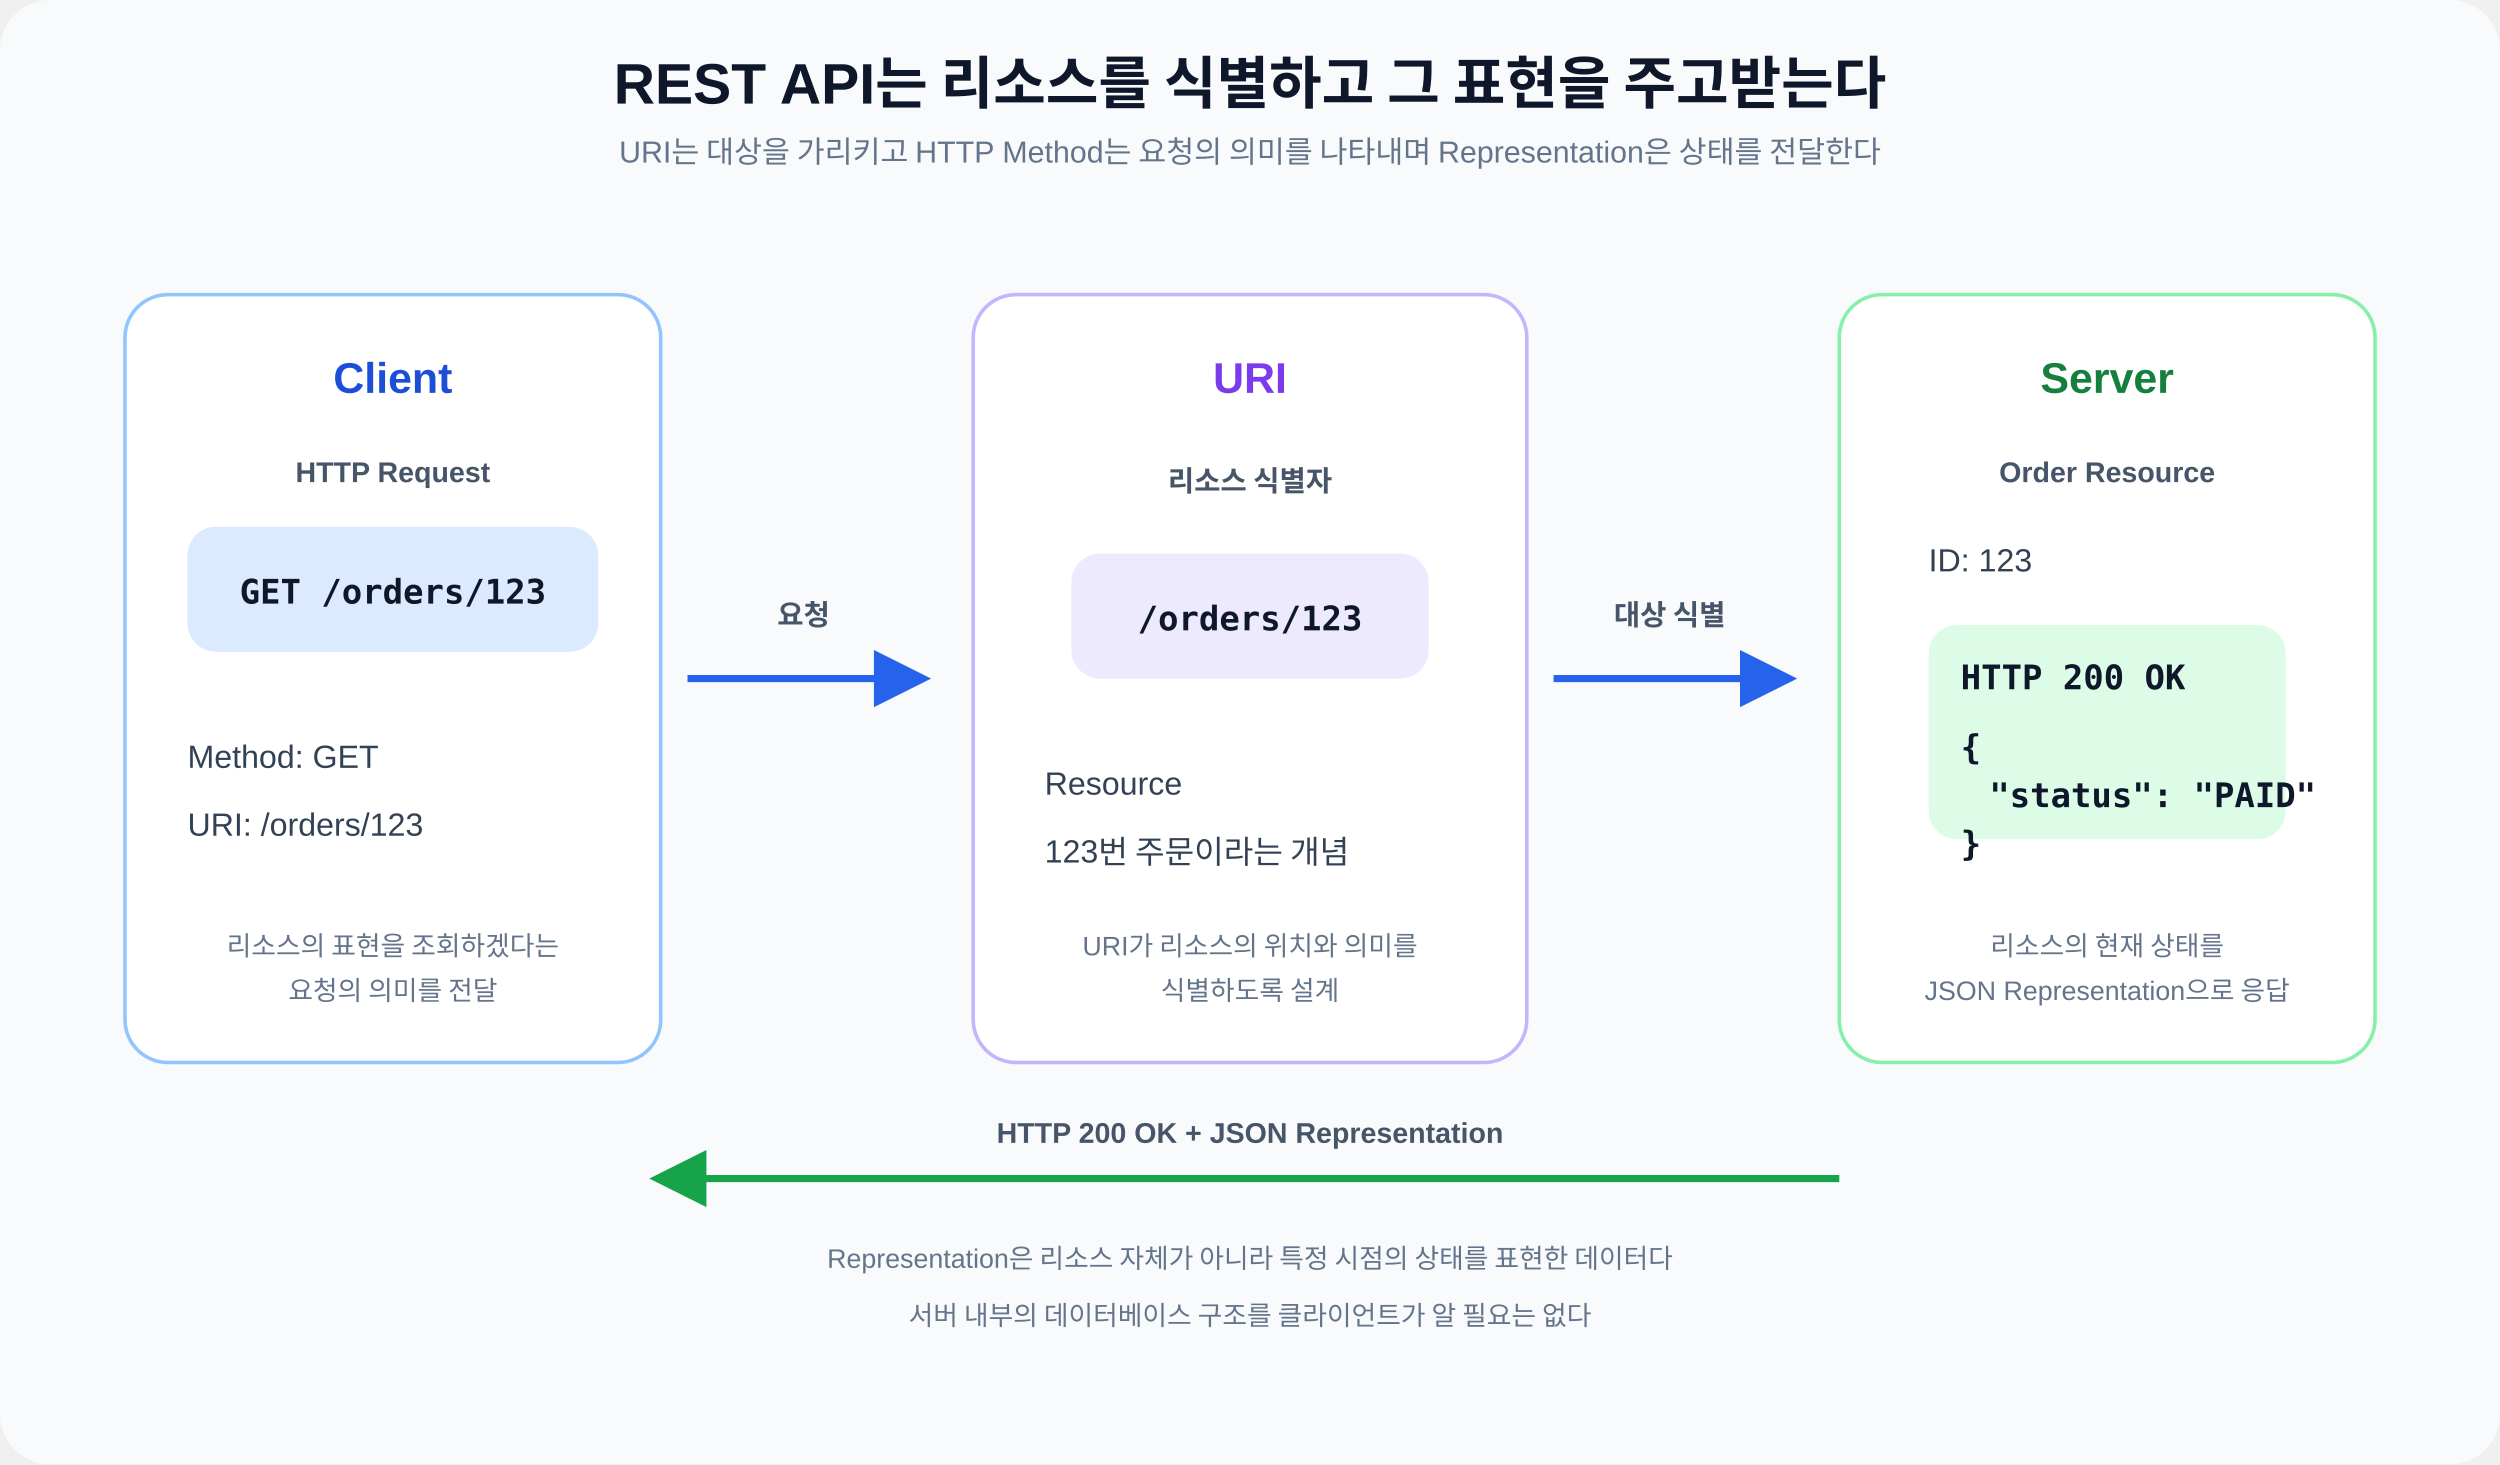
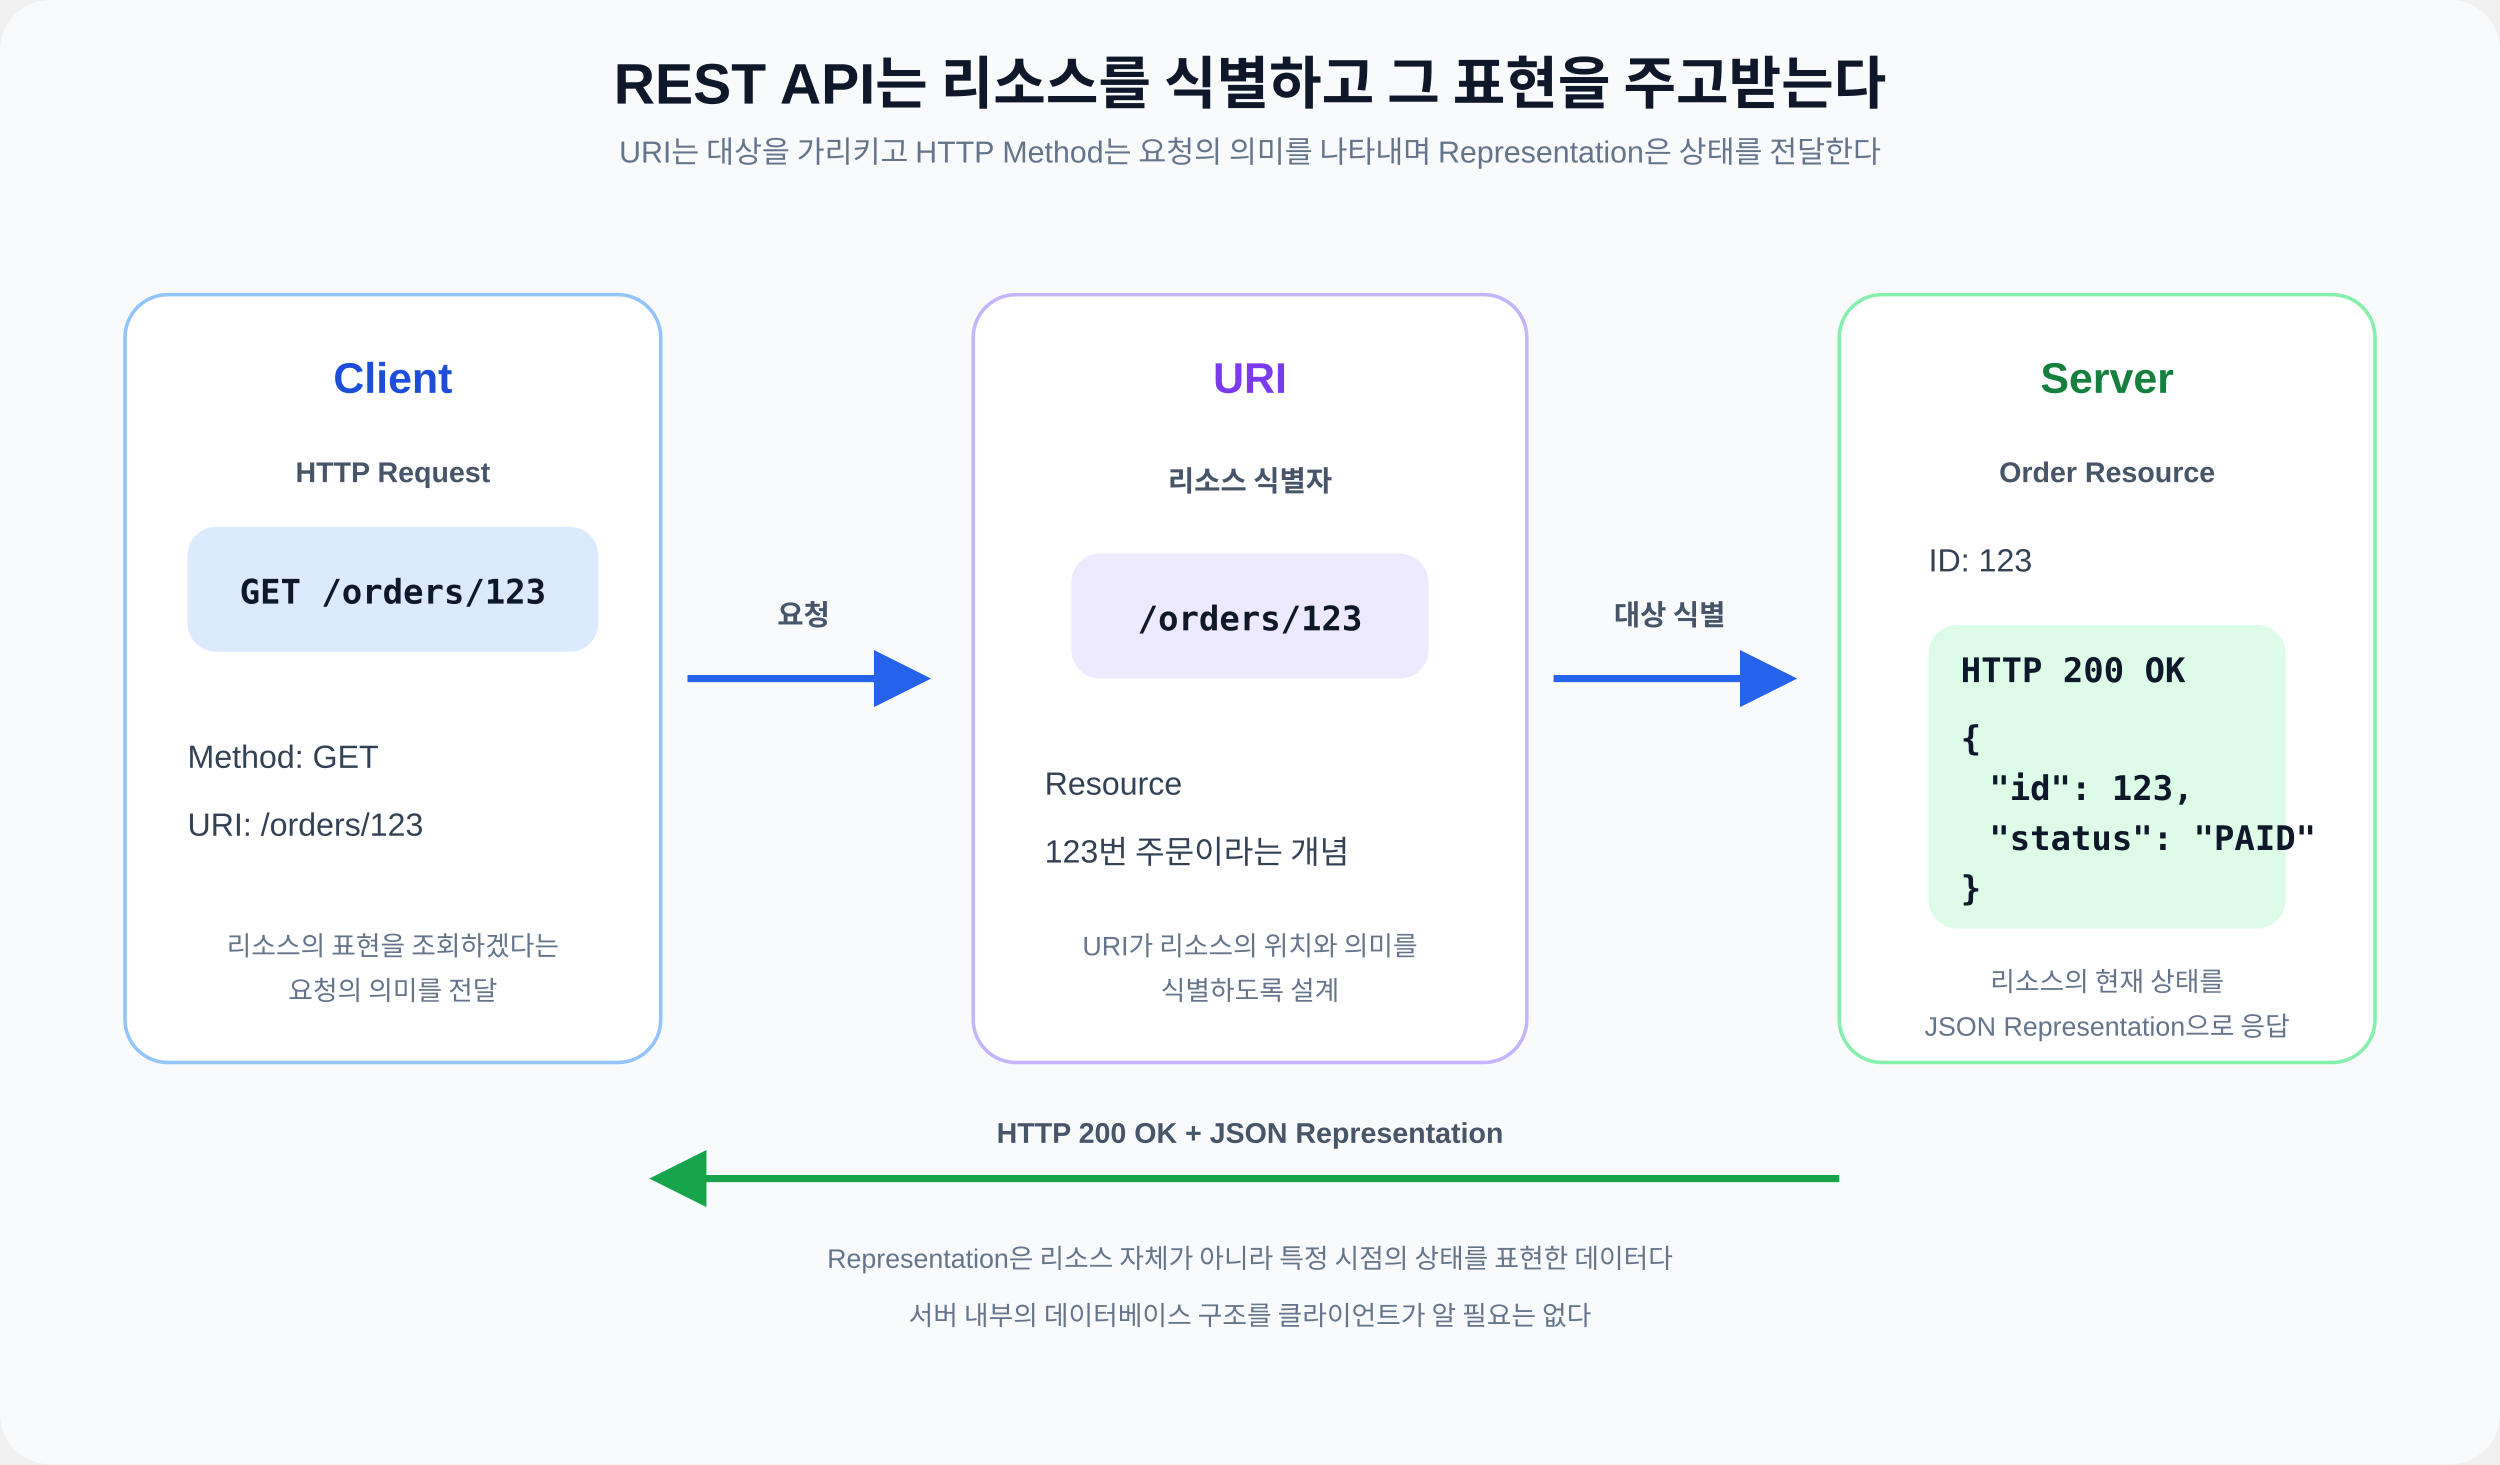
<svg xmlns="http://www.w3.org/2000/svg" width="1400" height="820" viewBox="0 0 1400 820" role="img" aria-labelledby="title desc">
  <defs>
    <style>
      .bg { fill: #f8fafc; }
      .title { font: 700 32px Arial, "Malgun Gothic", sans-serif; fill: #0f172a; text-anchor: middle; }
      .subtitle { font: 500 17px Arial, "Malgun Gothic", sans-serif; fill: #64748b; text-anchor: middle; }
      .heading { font: 700 24px Arial, "Malgun Gothic", sans-serif; text-anchor: middle; }
      .label { font: 700 16px Arial, "Malgun Gothic", sans-serif; fill: #475569; text-anchor: middle; }
      .body { font: 500 18px Arial, "Malgun Gothic", sans-serif; fill: #334155; }
      .mono { font: 600 19px Consolas, "Malgun Gothic", monospace; fill: #0f172a; }
      .small { font: 500 15px Arial, "Malgun Gothic", sans-serif; fill: #64748b; text-anchor: middle; }
      .card { fill: #ffffff; stroke-width: 2; rx: 24; }
      .arrow { stroke: #2563eb; stroke-width: 4; fill: none; marker-end: url(#arrow); }
      .response { stroke: #16a34a; stroke-width: 4; fill: none; marker-end: url(#arrow-green); }
    </style>
    <marker id="arrow" viewBox="0 0 10 10" refX="8" refY="5" markerWidth="8" markerHeight="8" orient="auto-start-reverse">
      <path d="M 0 0 L 10 5 L 0 10 z" fill="#2563eb" />
    </marker>
    <marker id="arrow-green" viewBox="0 0 10 10" refX="8" refY="5" markerWidth="8" markerHeight="8" orient="auto-start-reverse">
      <path d="M 0 0 L 10 5 L 0 10 z" fill="#16a34a" />
    </marker>
  </defs>
  <rect class="bg" width="1400" height="820" rx="28" />
  <text class="title" x="700" y="58">REST API는 리소스를 식별하고 그 표현을 주고받는다</text>
  <text class="subtitle" x="700" y="91">URI는 대상을 가리키고 HTTP Method는 요청의 의미를 나타내며 Representation은 상태를 전달한다</text>
  <rect class="card" x="70" y="165" width="300" height="430" stroke="#93c5fd" />
  <text class="heading" x="220" y="220" fill="#1d4ed8">Client</text>
  <text class="label" x="220" y="270">HTTP Request</text>
  <rect x="105" y="295" width="230" height="70" rx="16" fill="#dbeafe" />
  <text class="mono" x="220" y="338" text-anchor="middle">GET /orders/123</text>
  <text class="body" x="105" y="430">Method: GET</text>
  <text class="body" x="105" y="468">URI: /orders/123</text>
  <text class="small" x="220" y="535">리소스의 표현을 조회하겠다는</text>
  <text class="small" x="220" y="560">요청의 의미를 전달</text>
  <path class="arrow" d="M 385 380 L 515 380" />
  <text class="label" x="450" y="350">요청</text>
  <rect class="card" x="545" y="165" width="310" height="430" stroke="#c4b5fd" />
  <text class="heading" x="700" y="220" fill="#7c3aed">URI</text>
  <text class="label" x="700" y="275">리소스 식별자</text>
  <rect x="600" y="310" width="200" height="70" rx="16" fill="#ede9fe" />
  <text class="mono" x="700" y="353" text-anchor="middle">/orders/123</text>
  <text class="body" x="585" y="445">Resource</text>
  <text class="body" x="585" y="483">123번 주문이라는 개념</text>
  <text class="small" x="700" y="535">URI가 리소스의 위치와 의미를</text>
  <text class="small" x="700" y="560">식별하도록 설계</text>
  <path class="arrow" d="M 870 380 L 1000 380" />
  <text class="label" x="935" y="350">대상 식별</text>
  <rect class="card" x="1030" y="165" width="300" height="430" stroke="#86efac" />
  <text class="heading" x="1180" y="220" fill="#15803d">Server</text>
  <text class="label" x="1180" y="270">Order Resource</text>
  <text class="body" x="1080" y="320">ID: 123</text>
-   <rect x="1080" y="350" width="200" height="120" rx="16" fill="#dcfce7" />
-   <text class="mono" x="1098" y="386">HTTP 200 OK</text>
-   <text class="mono" x="1098" y="425">{</text>
-   <text class="mono" x="1114" y="452">"status": "PAID"</text>
-   <text class="mono" x="1098" y="479">}</text>
-   <text class="small" x="1180" y="535">리소스의 현재 상태를</text>
-   <text class="small" x="1180" y="560">JSON Representation으로 응답</text>
+   <rect x="1080" y="350" width="200" height="170" rx="16" fill="#dcfce7" />
+   <text class="mono" x="1098" y="382">HTTP 200 OK</text>
+   <text class="mono" x="1098" y="420">{</text>
+   <text class="mono" x="1114" y="448">"id": 123,</text>
+   <text class="mono" x="1114" y="476">"status": "PAID"</text>
+   <text class="mono" x="1098" y="504">}</text>
+   <text class="small" x="1180" y="555">리소스의 현재 상태를</text>
+   <text class="small" x="1180" y="580">JSON Representation으로 응답</text>
  <path class="response" d="M 1030 660 L 370 660" />
  <text class="label" x="700" y="640" fill="#15803d">HTTP 200 OK + JSON Representation</text>
  <text class="small" x="700" y="710">Representation은 리소스 자체가 아니라 특정 시점의 상태를 표현한 데이터다</text>
  <text class="small" x="700" y="742">서버 내부의 데이터베이스 구조를 클라이언트가 알 필요는 없다</text>
</svg>
